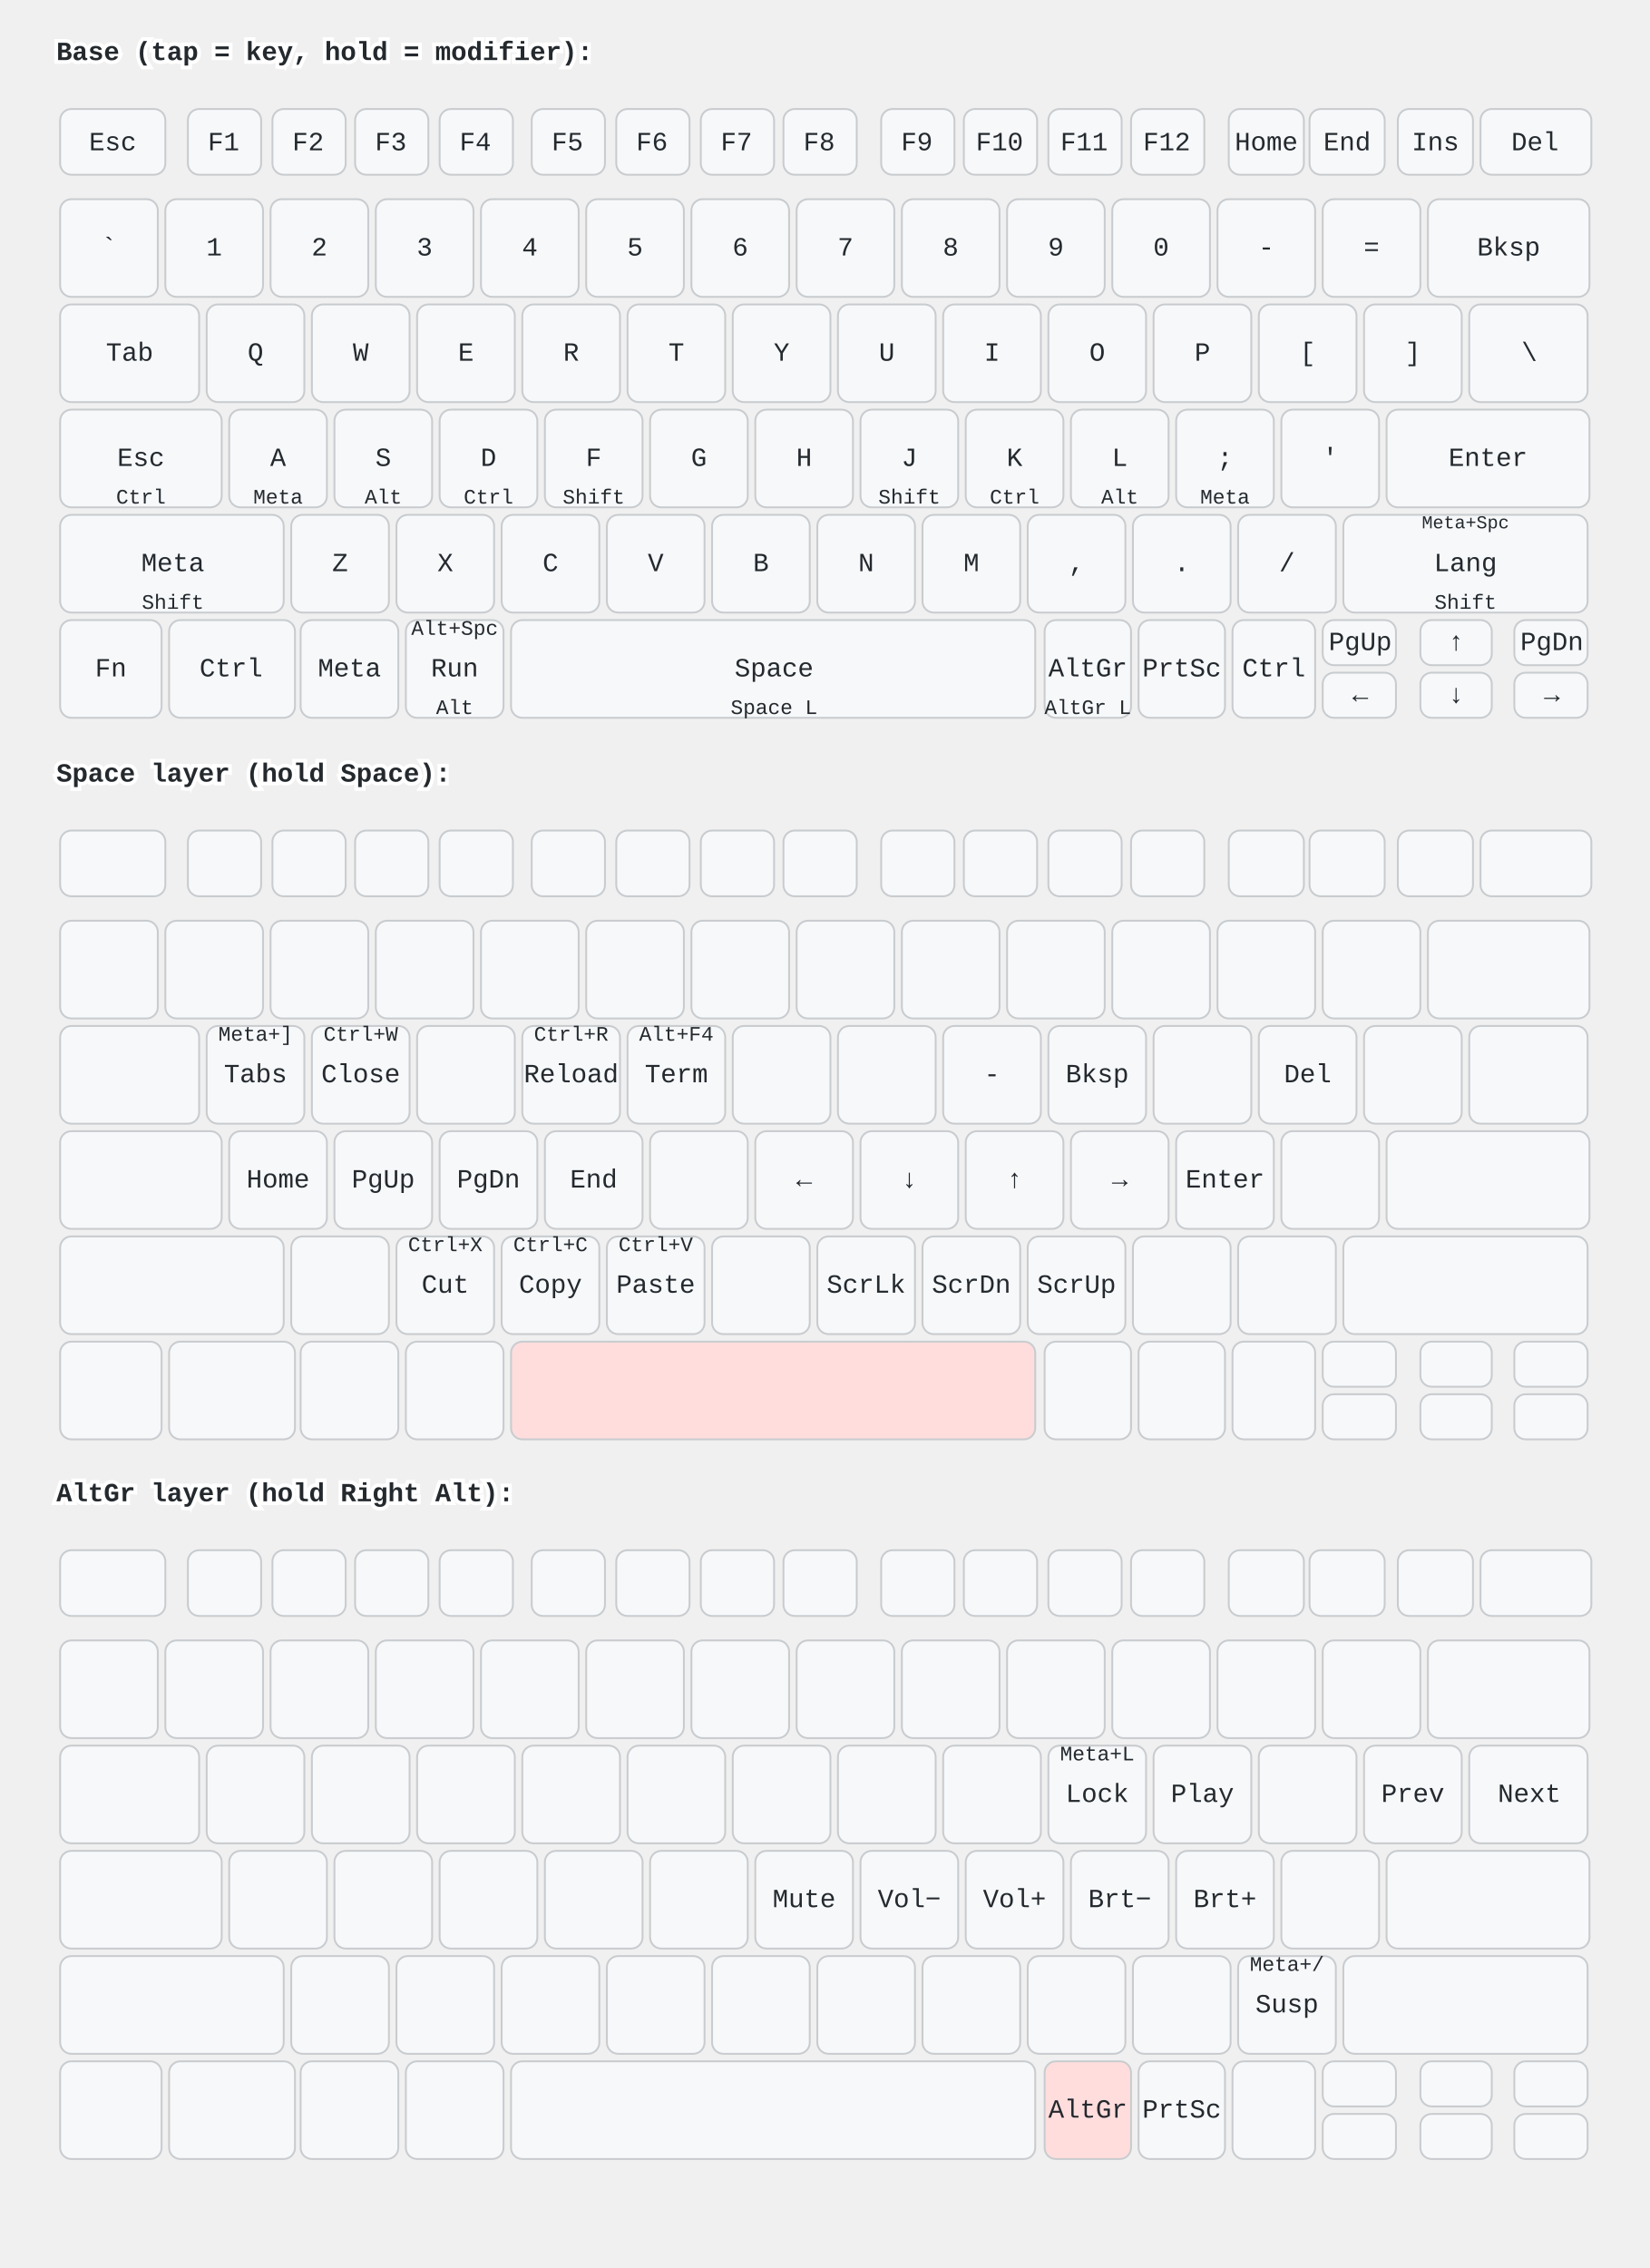
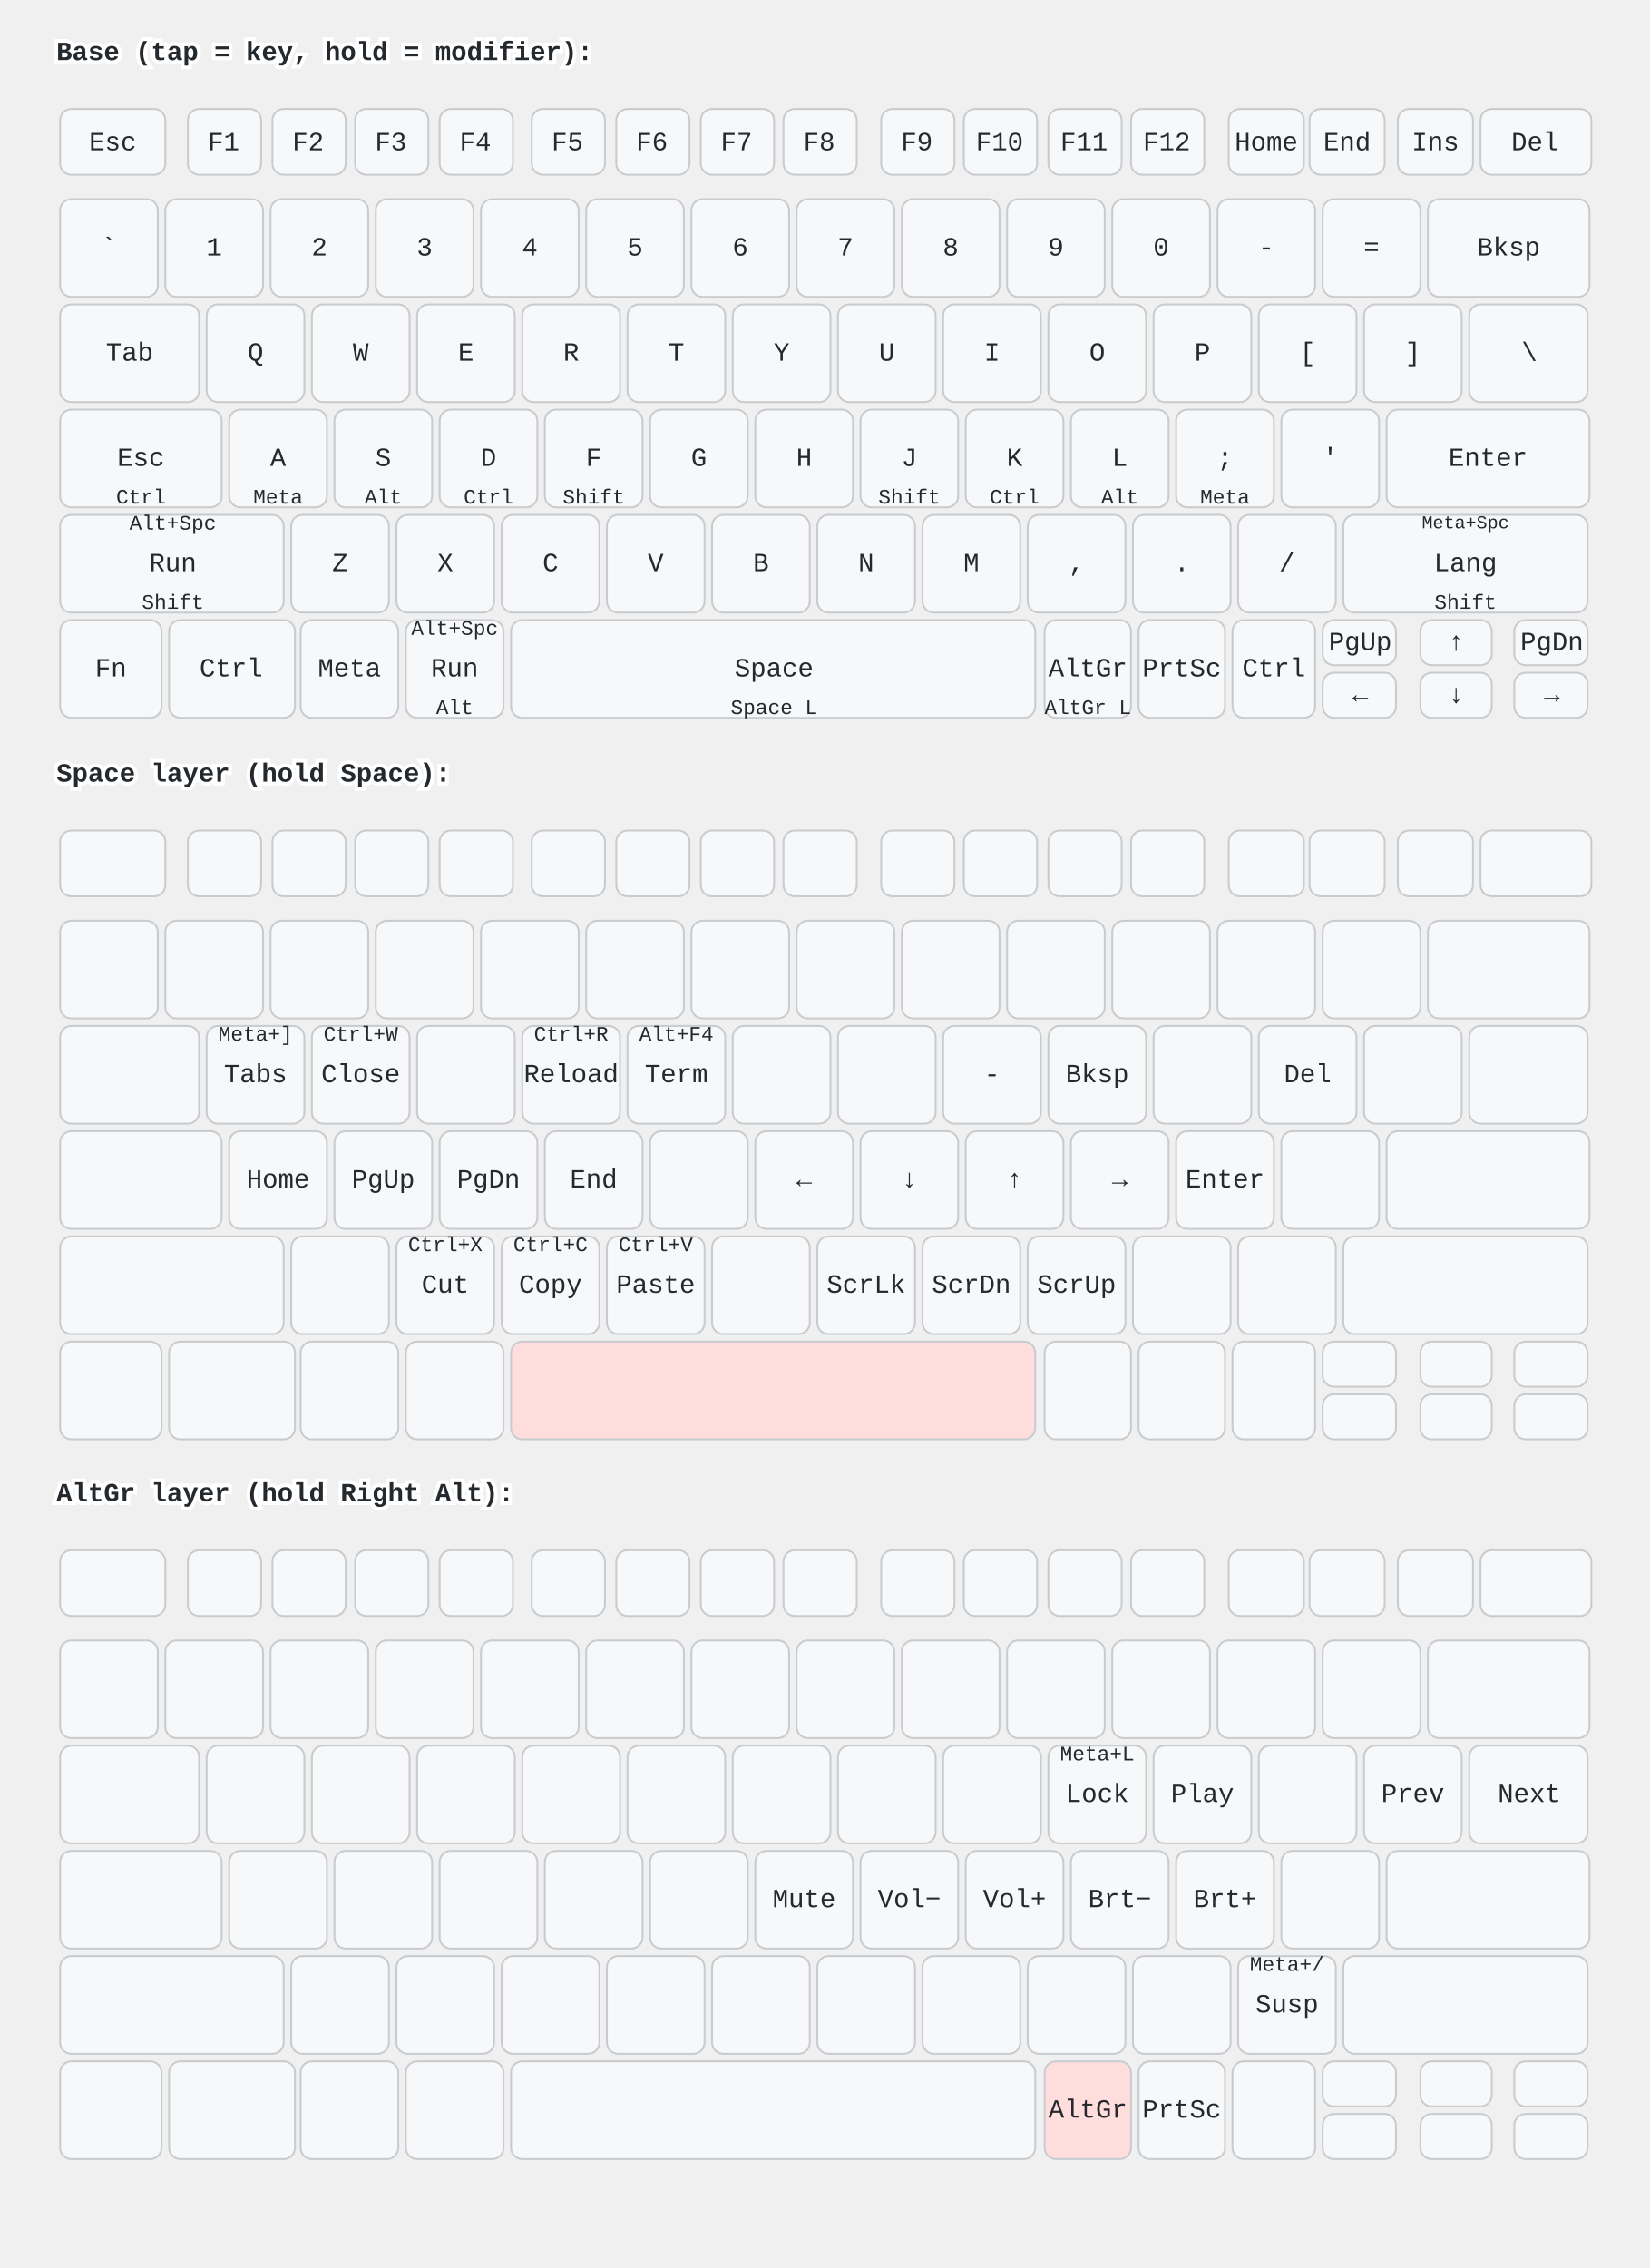
<svg xmlns="http://www.w3.org/2000/svg" width="878" height="1207" viewBox="0 0 878 1207" class="keymap">
  <style>/* inherit to force styles through use tags */
svg path {
    fill: inherit;
}

/* font and background color specifications */
svg.keymap {
    font-family: SFMono-Regular,Consolas,Liberation Mono,Menlo,monospace;
    font-size: 14px;
    font-kerning: normal;
    text-rendering: optimizeLegibility;
    fill: #24292e;
}

/* default key styling */
rect.key {
    fill: #f6f8fa;
}

rect.key, rect.combo {
    stroke: #c9cccf;
    stroke-width: 1;
}

/* default key side styling, only used is draw_key_sides is set */
rect.side {
    filter: brightness(90%);
}

/* color accent for combo boxes */
rect.combo, rect.combo-separate {
    fill: #cdf;
}

/* color accent for held keys */
rect.held, rect.combo.held {
    fill: #fdd;
}

/* color accent for ghost (optional) keys */
rect.ghost, rect.combo.ghost {
    stroke-dasharray: 4, 4;
    stroke-width: 2;
}

text {
    text-anchor: middle;
    dominant-baseline: middle;
}

/* styling for layer labels */
text.label {
    font-weight: bold;
    text-anchor: start;
    stroke: white;
    stroke-width: 4;
    paint-order: stroke;
}

/* styling for optional footer */
text.footer {
    text-anchor: end;
    dominant-baseline: auto;
    stroke: white;
    stroke-width: 4;
    paint-order: stroke;
}

/* styling for combo tap, and key non-tap label text */
text.combo, text.hold, text.shifted, text.left, text.right, text.tl, text.tr, text.bl, text.br {
    font-size: 11px;
}

text.hold, text.bl, text.br {
    text-anchor: middle;
    dominant-baseline: auto;
}

text.shifted, text.tl, text.tr {
    text-anchor: middle;
    dominant-baseline: hanging;
}

text.left, text.tl, text.bl {
    text-anchor: start;
}

text.right, text.tr, text.br {
    text-anchor: end;
}

text.layer-activator {
    text-decoration: underline;
}

/* styling for hold/shifted label text in combo box */
text.combo.hold, text.combo.shifted, text.combo.left, text.combo.right {
    font-size: 8px;
}

/* lighter symbol for transparent keys */
text.trans {
    fill: #7b7e81;
}

/* styling for combo dendrons */
path.combo {
    stroke-width: 1;
    stroke: gray;
    fill: none;
}

/* Start Tabler Icons Cleanup */
/* cannot use height/width with glyphs */
.icon-tabler &gt; path {
    fill: inherit;
    stroke: inherit;
    stroke-width: 2;
}
/* hide tabler's default box */
.icon-tabler &gt; path[stroke="none"][fill="none"] {
    visibility: hidden;
}
/* End Tabler Icons Cleanup */

@media (prefers-color-scheme: dark) {
svg.keymap { fill: #d1d6db; }
rect.key { fill: #3f4750; }
rect.key, rect.combo { stroke: #60666c; }
rect.combo, rect.combo-separate { fill: #1f3d7a; }
rect.held, rect.combo.held { fill: #854747; }
text.label, text.footer { stroke: black; }
text.trans { fill: #7e8184; }
path.combo { stroke: #7f7f7f; }

}</style>
  <g transform="translate(30, 0)" class="layer-Base (tap = key, hold = modifier)">
    <text x="0" y="28" class="label" id="Base-tap--key-hold--modifier">Base (tap = key, hold = modifier):</text>
    <g transform="translate(0, 56)">
      <g transform="translate(30, 20)" class="key keypos-0">
        <rect rx="6" ry="6" x="-28" y="-18" width="56" height="35" class="key" />
        <text x="0" y="0" class="key tap">Esc</text>
      </g>
      <g transform="translate(89, 20)" class="key keypos-1">
        <rect rx="6" ry="6" x="-19" y="-18" width="39" height="35" class="key" />
        <text x="0" y="0" class="key tap">F1</text>
      </g>
      <g transform="translate(134, 20)" class="key keypos-2">
        <rect rx="6" ry="6" x="-19" y="-18" width="39" height="35" class="key" />
        <text x="0" y="0" class="key tap">F2</text>
      </g>
      <g transform="translate(178, 20)" class="key keypos-3">
        <rect rx="6" ry="6" x="-19" y="-18" width="39" height="35" class="key" />
        <text x="0" y="0" class="key tap">F3</text>
      </g>
      <g transform="translate(223, 20)" class="key keypos-4">
        <rect rx="6" ry="6" x="-19" y="-18" width="39" height="35" class="key" />
        <text x="0" y="0" class="key tap">F4</text>
      </g>
      <g transform="translate(272, 20)" class="key keypos-5">
        <rect rx="6" ry="6" x="-19" y="-18" width="39" height="35" class="key" />
        <text x="0" y="0" class="key tap">F5</text>
      </g>
      <g transform="translate(317, 20)" class="key keypos-6">
        <rect rx="6" ry="6" x="-19" y="-18" width="39" height="35" class="key" />
        <text x="0" y="0" class="key tap">F6</text>
      </g>
      <g transform="translate(362, 20)" class="key keypos-7">
        <rect rx="6" ry="6" x="-19" y="-18" width="39" height="35" class="key" />
        <text x="0" y="0" class="key tap">F7</text>
      </g>
      <g transform="translate(406, 20)" class="key keypos-8">
        <rect rx="6" ry="6" x="-19" y="-18" width="39" height="35" class="key" />
        <text x="0" y="0" class="key tap">F8</text>
      </g>
      <g transform="translate(458, 20)" class="key keypos-9">
        <rect rx="6" ry="6" x="-19" y="-18" width="39" height="35" class="key" />
        <text x="0" y="0" class="key tap">F9</text>
      </g>
      <g transform="translate(502, 20)" class="key keypos-10">
        <rect rx="6" ry="6" x="-19" y="-18" width="39" height="35" class="key" />
        <text x="0" y="0" class="key tap">F10</text>
      </g>
      <g transform="translate(547, 20)" class="key keypos-11">
        <rect rx="6" ry="6" x="-19" y="-18" width="39" height="35" class="key" />
        <text x="0" y="0" class="key tap">F11</text>
      </g>
      <g transform="translate(591, 20)" class="key keypos-12">
        <rect rx="6" ry="6" x="-19" y="-18" width="39" height="35" class="key" />
        <text x="0" y="0" class="key tap">F12</text>
      </g>
      <g transform="translate(644, 20)" class="key keypos-13">
        <rect rx="6" ry="6" x="-20" y="-18" width="40" height="35" class="key" />
        <text x="0" y="0" class="key tap">Home</text>
      </g>
      <g transform="translate(687, 20)" class="key keypos-14">
        <rect rx="6" ry="6" x="-20" y="-18" width="40" height="35" class="key" />
        <text x="0" y="0" class="key tap">End</text>
      </g>
      <g transform="translate(734, 20)" class="key keypos-15">
        <rect rx="6" ry="6" x="-20" y="-18" width="40" height="35" class="key" />
        <text x="0" y="0" class="key tap">Ins</text>
      </g>
      <g transform="translate(787, 20)" class="key keypos-16">
        <rect rx="6" ry="6" x="-29" y="-18" width="59" height="35" class="key" />
        <text x="0" y="0" class="key tap">Del</text>
      </g>
      <g transform="translate(28, 76)" class="key keypos-17">
        <rect rx="6" ry="6" x="-26" y="-26" width="52" height="52" class="key" />
        <text x="0" y="0" class="key tap">`</text>
      </g>
      <g transform="translate(84, 76)" class="key keypos-18">
        <rect rx="6" ry="6" x="-26" y="-26" width="52" height="52" class="key" />
        <text x="0" y="0" class="key tap">1</text>
      </g>
      <g transform="translate(140, 76)" class="key keypos-19">
        <rect rx="6" ry="6" x="-26" y="-26" width="52" height="52" class="key" />
        <text x="0" y="0" class="key tap">2</text>
      </g>
      <g transform="translate(196, 76)" class="key keypos-20">
        <rect rx="6" ry="6" x="-26" y="-26" width="52" height="52" class="key" />
        <text x="0" y="0" class="key tap">3</text>
      </g>
      <g transform="translate(252, 76)" class="key keypos-21">
        <rect rx="6" ry="6" x="-26" y="-26" width="52" height="52" class="key" />
        <text x="0" y="0" class="key tap">4</text>
      </g>
      <g transform="translate(308, 76)" class="key keypos-22">
        <rect rx="6" ry="6" x="-26" y="-26" width="52" height="52" class="key" />
        <text x="0" y="0" class="key tap">5</text>
      </g>
      <g transform="translate(364, 76)" class="key keypos-23">
        <rect rx="6" ry="6" x="-26" y="-26" width="52" height="52" class="key" />
        <text x="0" y="0" class="key tap">6</text>
      </g>
      <g transform="translate(420, 76)" class="key keypos-24">
        <rect rx="6" ry="6" x="-26" y="-26" width="52" height="52" class="key" />
        <text x="0" y="0" class="key tap">7</text>
      </g>
      <g transform="translate(476, 76)" class="key keypos-25">
        <rect rx="6" ry="6" x="-26" y="-26" width="52" height="52" class="key" />
        <text x="0" y="0" class="key tap">8</text>
      </g>
      <g transform="translate(532, 76)" class="key keypos-26">
        <rect rx="6" ry="6" x="-26" y="-26" width="52" height="52" class="key" />
        <text x="0" y="0" class="key tap">9</text>
      </g>
      <g transform="translate(588, 76)" class="key keypos-27">
        <rect rx="6" ry="6" x="-26" y="-26" width="52" height="52" class="key" />
        <text x="0" y="0" class="key tap">0</text>
      </g>
      <g transform="translate(644, 76)" class="key keypos-28">
        <rect rx="6" ry="6" x="-26" y="-26" width="52" height="52" class="key" />
        <text x="0" y="0" class="key tap">-</text>
      </g>
      <g transform="translate(700, 76)" class="key keypos-29">
        <rect rx="6" ry="6" x="-26" y="-26" width="52" height="52" class="key" />
        <text x="0" y="0" class="key tap">=</text>
      </g>
      <g transform="translate(773, 76)" class="key keypos-30">
        <rect rx="6" ry="6" x="-43" y="-26" width="86" height="52" class="key" />
        <text x="0" y="0" class="key tap">Bksp</text>
      </g>
      <g transform="translate(39, 132)" class="key keypos-31">
        <rect rx="6" ry="6" x="-37" y="-26" width="74" height="52" class="key" />
        <text x="0" y="0" class="key tap">Tab</text>
      </g>
      <g transform="translate(106, 132)" class="key keypos-32">
        <rect rx="6" ry="6" x="-26" y="-26" width="52" height="52" class="key" />
        <text x="0" y="0" class="key tap">Q</text>
      </g>
      <g transform="translate(162, 132)" class="key keypos-33">
        <rect rx="6" ry="6" x="-26" y="-26" width="52" height="52" class="key" />
        <text x="0" y="0" class="key tap">W</text>
      </g>
      <g transform="translate(218, 132)" class="key keypos-34">
        <rect rx="6" ry="6" x="-26" y="-26" width="52" height="52" class="key" />
        <text x="0" y="0" class="key tap">E</text>
      </g>
      <g transform="translate(274, 132)" class="key keypos-35">
        <rect rx="6" ry="6" x="-26" y="-26" width="52" height="52" class="key" />
        <text x="0" y="0" class="key tap">R</text>
      </g>
      <g transform="translate(330, 132)" class="key keypos-36">
        <rect rx="6" ry="6" x="-26" y="-26" width="52" height="52" class="key" />
        <text x="0" y="0" class="key tap">T</text>
      </g>
      <g transform="translate(386, 132)" class="key keypos-37">
        <rect rx="6" ry="6" x="-26" y="-26" width="52" height="52" class="key" />
        <text x="0" y="0" class="key tap">Y</text>
      </g>
      <g transform="translate(442, 132)" class="key keypos-38">
        <rect rx="6" ry="6" x="-26" y="-26" width="52" height="52" class="key" />
        <text x="0" y="0" class="key tap">U</text>
      </g>
      <g transform="translate(498, 132)" class="key keypos-39">
        <rect rx="6" ry="6" x="-26" y="-26" width="52" height="52" class="key" />
        <text x="0" y="0" class="key tap">I</text>
      </g>
      <g transform="translate(554, 132)" class="key keypos-40">
        <rect rx="6" ry="6" x="-26" y="-26" width="52" height="52" class="key" />
        <text x="0" y="0" class="key tap">O</text>
      </g>
      <g transform="translate(610, 132)" class="key keypos-41">
        <rect rx="6" ry="6" x="-26" y="-26" width="52" height="52" class="key" />
        <text x="0" y="0" class="key tap">P</text>
      </g>
      <g transform="translate(666, 132)" class="key keypos-42">
        <rect rx="6" ry="6" x="-26" y="-26" width="52" height="52" class="key" />
        <text x="0" y="0" class="key tap">[</text>
      </g>
      <g transform="translate(722, 132)" class="key keypos-43">
        <rect rx="6" ry="6" x="-26" y="-26" width="52" height="52" class="key" />
        <text x="0" y="0" class="key tap">]</text>
      </g>
      <g transform="translate(784, 132)" class="key keypos-44">
        <rect rx="6" ry="6" x="-32" y="-26" width="63" height="52" class="key" />
        <text x="0" y="0" class="key tap">\</text>
      </g>
      <g transform="translate(45, 188)" class="key keypos-45">
        <rect rx="6" ry="6" x="-43" y="-26" width="86" height="52" class="key" />
        <text x="0" y="0" class="key tap">Esc</text>
        <text x="0" y="24" class="key hold">Ctrl</text>
      </g>
      <g transform="translate(118, 188)" class="key keypos-46">
        <rect rx="6" ry="6" x="-26" y="-26" width="52" height="52" class="key" />
        <text x="0" y="0" class="key tap">A</text>
        <text x="0" y="24" class="key hold">Meta</text>
      </g>
      <g transform="translate(174, 188)" class="key keypos-47">
        <rect rx="6" ry="6" x="-26" y="-26" width="52" height="52" class="key" />
        <text x="0" y="0" class="key tap">S</text>
        <text x="0" y="24" class="key hold">Alt</text>
      </g>
      <g transform="translate(230, 188)" class="key keypos-48">
        <rect rx="6" ry="6" x="-26" y="-26" width="52" height="52" class="key" />
        <text x="0" y="0" class="key tap">D</text>
        <text x="0" y="24" class="key hold">Ctrl</text>
      </g>
      <g transform="translate(286, 188)" class="key keypos-49">
        <rect rx="6" ry="6" x="-26" y="-26" width="52" height="52" class="key" />
        <text x="0" y="0" class="key tap">F</text>
        <text x="0" y="24" class="key hold">Shift</text>
      </g>
      <g transform="translate(342, 188)" class="key keypos-50">
        <rect rx="6" ry="6" x="-26" y="-26" width="52" height="52" class="key" />
        <text x="0" y="0" class="key tap">G</text>
      </g>
      <g transform="translate(398, 188)" class="key keypos-51">
        <rect rx="6" ry="6" x="-26" y="-26" width="52" height="52" class="key" />
        <text x="0" y="0" class="key tap">H</text>
      </g>
      <g transform="translate(454, 188)" class="key keypos-52">
        <rect rx="6" ry="6" x="-26" y="-26" width="52" height="52" class="key" />
        <text x="0" y="0" class="key tap">J</text>
        <text x="0" y="24" class="key hold">Shift</text>
      </g>
      <g transform="translate(510, 188)" class="key keypos-53">
        <rect rx="6" ry="6" x="-26" y="-26" width="52" height="52" class="key" />
        <text x="0" y="0" class="key tap">K</text>
        <text x="0" y="24" class="key hold">Ctrl</text>
      </g>
      <g transform="translate(566, 188)" class="key keypos-54">
        <rect rx="6" ry="6" x="-26" y="-26" width="52" height="52" class="key" />
        <text x="0" y="0" class="key tap">L</text>
        <text x="0" y="24" class="key hold">Alt</text>
      </g>
      <g transform="translate(622, 188)" class="key keypos-55">
        <rect rx="6" ry="6" x="-26" y="-26" width="52" height="52" class="key" />
        <text x="0" y="0" class="key tap">;</text>
        <text x="0" y="24" class="key hold">Meta</text>
      </g>
      <g transform="translate(678, 188)" class="key keypos-56">
        <rect rx="6" ry="6" x="-26" y="-26" width="52" height="52" class="key" />
        <text x="0" y="0" class="key tap">'</text>
      </g>
      <g transform="translate(762, 188)" class="key keypos-57">
        <rect rx="6" ry="6" x="-54" y="-26" width="108" height="52" class="key" />
        <text x="0" y="0" class="key tap">Enter</text>
      </g>
      <g transform="translate(62, 244)" class="key keypos-58">
        <rect rx="6" ry="6" x="-60" y="-26" width="119" height="52" class="key" />
-         <text x="0" y="0" class="key tap">Meta</text>
+         <text x="0" y="0" class="key tap">Run</text>
        <text x="0" y="24" class="key hold">Shift</text>
+         <text x="0" y="-24" class="key shifted">Alt+Spc</text>
      </g>
      <g transform="translate(151, 244)" class="key keypos-59">
        <rect rx="6" ry="6" x="-26" y="-26" width="52" height="52" class="key" />
        <text x="0" y="0" class="key tap">Z</text>
      </g>
      <g transform="translate(207, 244)" class="key keypos-60">
        <rect rx="6" ry="6" x="-26" y="-26" width="52" height="52" class="key" />
        <text x="0" y="0" class="key tap">X</text>
      </g>
      <g transform="translate(263, 244)" class="key keypos-61">
        <rect rx="6" ry="6" x="-26" y="-26" width="52" height="52" class="key" />
        <text x="0" y="0" class="key tap">C</text>
      </g>
      <g transform="translate(319, 244)" class="key keypos-62">
        <rect rx="6" ry="6" x="-26" y="-26" width="52" height="52" class="key" />
        <text x="0" y="0" class="key tap">V</text>
      </g>
      <g transform="translate(375, 244)" class="key keypos-63">
        <rect rx="6" ry="6" x="-26" y="-26" width="52" height="52" class="key" />
        <text x="0" y="0" class="key tap">B</text>
      </g>
      <g transform="translate(431, 244)" class="key keypos-64">
        <rect rx="6" ry="6" x="-26" y="-26" width="52" height="52" class="key" />
        <text x="0" y="0" class="key tap">N</text>
      </g>
      <g transform="translate(487, 244)" class="key keypos-65">
        <rect rx="6" ry="6" x="-26" y="-26" width="52" height="52" class="key" />
        <text x="0" y="0" class="key tap">M</text>
      </g>
      <g transform="translate(543, 244)" class="key keypos-66">
        <rect rx="6" ry="6" x="-26" y="-26" width="52" height="52" class="key" />
        <text x="0" y="0" class="key tap">,</text>
      </g>
      <g transform="translate(599, 244)" class="key keypos-67">
        <rect rx="6" ry="6" x="-26" y="-26" width="52" height="52" class="key" />
        <text x="0" y="0" class="key tap">.</text>
      </g>
      <g transform="translate(655, 244)" class="key keypos-68">
        <rect rx="6" ry="6" x="-26" y="-26" width="52" height="52" class="key" />
        <text x="0" y="0" class="key tap">/</text>
      </g>
      <g transform="translate(750, 244)" class="key keypos-69">
        <rect rx="6" ry="6" x="-65" y="-26" width="130" height="52" class="key" />
        <text x="0" y="0" class="key tap">Lang</text>
        <text x="0" y="24" class="key hold">Shift</text>
        <text x="0" y="-24" class="key shifted">
          <tspan style="font-size: 88%">Meta+Spc</tspan>
        </text>
      </g>
      <g transform="translate(29, 300)" class="key keypos-70">
        <rect rx="6" ry="6" x="-27" y="-26" width="54" height="52" class="key" />
        <text x="0" y="0" class="key tap">Fn</text>
      </g>
      <g transform="translate(93, 300)" class="key keypos-71">
        <rect rx="6" ry="6" x="-33" y="-26" width="67" height="52" class="key" />
        <text x="0" y="0" class="key tap">Ctrl</text>
      </g>
      <g transform="translate(156, 300)" class="key keypos-72">
        <rect rx="6" ry="6" x="-26" y="-26" width="52" height="52" class="key" />
        <text x="0" y="0" class="key tap">Meta</text>
      </g>
      <g transform="translate(212, 300)" class="key keypos-73">
        <rect rx="6" ry="6" x="-26" y="-26" width="52" height="52" class="key" />
        <text x="0" y="0" class="key tap">Run</text>
        <text x="0" y="24" class="key hold">Alt</text>
        <text x="0" y="-24" class="key shifted">Alt+Spc</text>
      </g>
      <g transform="translate(382, 300)" class="key keypos-74">
        <rect rx="6" ry="6" x="-140" y="-26" width="279" height="52" class="key" />
        <text x="0" y="0" class="key tap">Space</text>
        <text x="0" y="24" class="key hold">Space L</text>
      </g>
      <g transform="translate(549, 300)" class="key keypos-75">
        <rect rx="6" ry="6" x="-23" y="-26" width="46" height="52" class="key" />
        <text x="0" y="0" class="key tap">AltGr</text>
        <text x="0" y="24" class="key hold">AltGr L</text>
      </g>
      <g transform="translate(599, 300)" class="key keypos-76">
        <rect rx="6" ry="6" x="-23" y="-26" width="46" height="52" class="key" />
        <text x="0" y="0" class="key tap">PrtSc</text>
      </g>
      <g transform="translate(648, 300)" class="key keypos-77">
        <rect rx="6" ry="6" x="-22" y="-26" width="44" height="52" class="key" />
        <text x="0" y="0" class="key tap">Ctrl</text>
      </g>
      <g transform="translate(694, 286)" class="key keypos-78">
        <rect rx="6" ry="6" x="-20" y="-12" width="39" height="24" class="key" />
        <text x="0" y="0" class="key tap">PgUp</text>
      </g>
      <g transform="translate(745, 286)" class="key keypos-79">
        <rect rx="6" ry="6" x="-19" y="-12" width="38" height="24" class="key" />
        <text x="0" y="0" class="key tap">↑</text>
      </g>
      <g transform="translate(796, 286)" class="key keypos-80">
        <rect rx="6" ry="6" x="-20" y="-12" width="39" height="24" class="key" />
        <text x="0" y="0" class="key tap">PgDn</text>
      </g>
      <g transform="translate(694, 314)" class="key keypos-81">
        <rect rx="6" ry="6" x="-20" y="-12" width="39" height="24" class="key" />
        <text x="0" y="0" class="key tap">←</text>
      </g>
      <g transform="translate(745, 314)" class="key keypos-82">
        <rect rx="6" ry="6" x="-19" y="-12" width="38" height="24" class="key" />
        <text x="0" y="0" class="key tap">↓</text>
      </g>
      <g transform="translate(796, 314)" class="key keypos-83">
        <rect rx="6" ry="6" x="-20" y="-12" width="39" height="24" class="key" />
        <text x="0" y="0" class="key tap">→</text>
      </g>
    </g>
  </g>
  <g transform="translate(30, 384)" class="layer-Space layer (hold Space)">
    <text x="0" y="28" class="label" id="Space-layer-hold-Space">Space layer (hold Space):</text>
    <g transform="translate(0, 56)">
      <g transform="translate(30, 20)" class="key keypos-0">
        <rect rx="6" ry="6" x="-28" y="-18" width="56" height="35" class="key" />
      </g>
      <g transform="translate(89, 20)" class="key keypos-1">
        <rect rx="6" ry="6" x="-19" y="-18" width="39" height="35" class="key" />
      </g>
      <g transform="translate(134, 20)" class="key keypos-2">
        <rect rx="6" ry="6" x="-19" y="-18" width="39" height="35" class="key" />
      </g>
      <g transform="translate(178, 20)" class="key keypos-3">
        <rect rx="6" ry="6" x="-19" y="-18" width="39" height="35" class="key" />
      </g>
      <g transform="translate(223, 20)" class="key keypos-4">
        <rect rx="6" ry="6" x="-19" y="-18" width="39" height="35" class="key" />
      </g>
      <g transform="translate(272, 20)" class="key keypos-5">
        <rect rx="6" ry="6" x="-19" y="-18" width="39" height="35" class="key" />
      </g>
      <g transform="translate(317, 20)" class="key keypos-6">
        <rect rx="6" ry="6" x="-19" y="-18" width="39" height="35" class="key" />
      </g>
      <g transform="translate(362, 20)" class="key keypos-7">
        <rect rx="6" ry="6" x="-19" y="-18" width="39" height="35" class="key" />
      </g>
      <g transform="translate(406, 20)" class="key keypos-8">
        <rect rx="6" ry="6" x="-19" y="-18" width="39" height="35" class="key" />
      </g>
      <g transform="translate(458, 20)" class="key keypos-9">
        <rect rx="6" ry="6" x="-19" y="-18" width="39" height="35" class="key" />
      </g>
      <g transform="translate(502, 20)" class="key keypos-10">
        <rect rx="6" ry="6" x="-19" y="-18" width="39" height="35" class="key" />
      </g>
      <g transform="translate(547, 20)" class="key keypos-11">
        <rect rx="6" ry="6" x="-19" y="-18" width="39" height="35" class="key" />
      </g>
      <g transform="translate(591, 20)" class="key keypos-12">
        <rect rx="6" ry="6" x="-19" y="-18" width="39" height="35" class="key" />
      </g>
      <g transform="translate(644, 20)" class="key keypos-13">
        <rect rx="6" ry="6" x="-20" y="-18" width="40" height="35" class="key" />
      </g>
      <g transform="translate(687, 20)" class="key keypos-14">
        <rect rx="6" ry="6" x="-20" y="-18" width="40" height="35" class="key" />
      </g>
      <g transform="translate(734, 20)" class="key keypos-15">
        <rect rx="6" ry="6" x="-20" y="-18" width="40" height="35" class="key" />
      </g>
      <g transform="translate(787, 20)" class="key keypos-16">
        <rect rx="6" ry="6" x="-29" y="-18" width="59" height="35" class="key" />
      </g>
      <g transform="translate(28, 76)" class="key keypos-17">
        <rect rx="6" ry="6" x="-26" y="-26" width="52" height="52" class="key" />
      </g>
      <g transform="translate(84, 76)" class="key keypos-18">
        <rect rx="6" ry="6" x="-26" y="-26" width="52" height="52" class="key" />
      </g>
      <g transform="translate(140, 76)" class="key keypos-19">
        <rect rx="6" ry="6" x="-26" y="-26" width="52" height="52" class="key" />
      </g>
      <g transform="translate(196, 76)" class="key keypos-20">
        <rect rx="6" ry="6" x="-26" y="-26" width="52" height="52" class="key" />
      </g>
      <g transform="translate(252, 76)" class="key keypos-21">
        <rect rx="6" ry="6" x="-26" y="-26" width="52" height="52" class="key" />
      </g>
      <g transform="translate(308, 76)" class="key keypos-22">
        <rect rx="6" ry="6" x="-26" y="-26" width="52" height="52" class="key" />
      </g>
      <g transform="translate(364, 76)" class="key keypos-23">
        <rect rx="6" ry="6" x="-26" y="-26" width="52" height="52" class="key" />
      </g>
      <g transform="translate(420, 76)" class="key keypos-24">
        <rect rx="6" ry="6" x="-26" y="-26" width="52" height="52" class="key" />
      </g>
      <g transform="translate(476, 76)" class="key keypos-25">
        <rect rx="6" ry="6" x="-26" y="-26" width="52" height="52" class="key" />
      </g>
      <g transform="translate(532, 76)" class="key keypos-26">
        <rect rx="6" ry="6" x="-26" y="-26" width="52" height="52" class="key" />
      </g>
      <g transform="translate(588, 76)" class="key keypos-27">
        <rect rx="6" ry="6" x="-26" y="-26" width="52" height="52" class="key" />
      </g>
      <g transform="translate(644, 76)" class="key keypos-28">
        <rect rx="6" ry="6" x="-26" y="-26" width="52" height="52" class="key" />
      </g>
      <g transform="translate(700, 76)" class="key keypos-29">
        <rect rx="6" ry="6" x="-26" y="-26" width="52" height="52" class="key" />
      </g>
      <g transform="translate(773, 76)" class="key keypos-30">
        <rect rx="6" ry="6" x="-43" y="-26" width="86" height="52" class="key" />
      </g>
      <g transform="translate(39, 132)" class="key keypos-31">
        <rect rx="6" ry="6" x="-37" y="-26" width="74" height="52" class="key" />
      </g>
      <g transform="translate(106, 132)" class="key keypos-32">
        <rect rx="6" ry="6" x="-26" y="-26" width="52" height="52" class="key" />
        <text x="0" y="0" class="key tap">Tabs</text>
        <text x="0" y="-24" class="key shifted">Meta+]</text>
      </g>
      <g transform="translate(162, 132)" class="key keypos-33">
        <rect rx="6" ry="6" x="-26" y="-26" width="52" height="52" class="key" />
        <text x="0" y="0" class="key tap">Close</text>
        <text x="0" y="-24" class="key shifted">Ctrl+W</text>
      </g>
      <g transform="translate(218, 132)" class="key keypos-34">
        <rect rx="6" ry="6" x="-26" y="-26" width="52" height="52" class="key" />
      </g>
      <g transform="translate(274, 132)" class="key keypos-35">
        <rect rx="6" ry="6" x="-26" y="-26" width="52" height="52" class="key" />
        <text x="0" y="0" class="key tap">Reload</text>
        <text x="0" y="-24" class="key shifted">Ctrl+R</text>
      </g>
      <g transform="translate(330, 132)" class="key keypos-36">
        <rect rx="6" ry="6" x="-26" y="-26" width="52" height="52" class="key" />
        <text x="0" y="0" class="key tap">Term</text>
        <text x="0" y="-24" class="key shifted">Alt+F4</text>
      </g>
      <g transform="translate(386, 132)" class="key keypos-37">
        <rect rx="6" ry="6" x="-26" y="-26" width="52" height="52" class="key" />
      </g>
      <g transform="translate(442, 132)" class="key keypos-38">
        <rect rx="6" ry="6" x="-26" y="-26" width="52" height="52" class="key" />
      </g>
      <g transform="translate(498, 132)" class="key keypos-39">
        <rect rx="6" ry="6" x="-26" y="-26" width="52" height="52" class="key" />
        <text x="0" y="0" class="key tap">-</text>
      </g>
      <g transform="translate(554, 132)" class="key keypos-40">
        <rect rx="6" ry="6" x="-26" y="-26" width="52" height="52" class="key" />
        <text x="0" y="0" class="key tap">Bksp</text>
      </g>
      <g transform="translate(610, 132)" class="key keypos-41">
        <rect rx="6" ry="6" x="-26" y="-26" width="52" height="52" class="key" />
      </g>
      <g transform="translate(666, 132)" class="key keypos-42">
        <rect rx="6" ry="6" x="-26" y="-26" width="52" height="52" class="key" />
        <text x="0" y="0" class="key tap">Del</text>
      </g>
      <g transform="translate(722, 132)" class="key keypos-43">
        <rect rx="6" ry="6" x="-26" y="-26" width="52" height="52" class="key" />
      </g>
      <g transform="translate(784, 132)" class="key keypos-44">
        <rect rx="6" ry="6" x="-32" y="-26" width="63" height="52" class="key" />
      </g>
      <g transform="translate(45, 188)" class="key keypos-45">
        <rect rx="6" ry="6" x="-43" y="-26" width="86" height="52" class="key" />
      </g>
      <g transform="translate(118, 188)" class="key keypos-46">
        <rect rx="6" ry="6" x="-26" y="-26" width="52" height="52" class="key" />
        <text x="0" y="0" class="key tap">Home</text>
      </g>
      <g transform="translate(174, 188)" class="key keypos-47">
        <rect rx="6" ry="6" x="-26" y="-26" width="52" height="52" class="key" />
        <text x="0" y="0" class="key tap">PgUp</text>
      </g>
      <g transform="translate(230, 188)" class="key keypos-48">
        <rect rx="6" ry="6" x="-26" y="-26" width="52" height="52" class="key" />
        <text x="0" y="0" class="key tap">PgDn</text>
      </g>
      <g transform="translate(286, 188)" class="key keypos-49">
        <rect rx="6" ry="6" x="-26" y="-26" width="52" height="52" class="key" />
        <text x="0" y="0" class="key tap">End</text>
      </g>
      <g transform="translate(342, 188)" class="key keypos-50">
        <rect rx="6" ry="6" x="-26" y="-26" width="52" height="52" class="key" />
      </g>
      <g transform="translate(398, 188)" class="key keypos-51">
        <rect rx="6" ry="6" x="-26" y="-26" width="52" height="52" class="key" />
        <text x="0" y="0" class="key tap">←</text>
      </g>
      <g transform="translate(454, 188)" class="key keypos-52">
        <rect rx="6" ry="6" x="-26" y="-26" width="52" height="52" class="key" />
        <text x="0" y="0" class="key tap">↓</text>
      </g>
      <g transform="translate(510, 188)" class="key keypos-53">
        <rect rx="6" ry="6" x="-26" y="-26" width="52" height="52" class="key" />
        <text x="0" y="0" class="key tap">↑</text>
      </g>
      <g transform="translate(566, 188)" class="key keypos-54">
        <rect rx="6" ry="6" x="-26" y="-26" width="52" height="52" class="key" />
        <text x="0" y="0" class="key tap">→</text>
      </g>
      <g transform="translate(622, 188)" class="key keypos-55">
        <rect rx="6" ry="6" x="-26" y="-26" width="52" height="52" class="key" />
        <text x="0" y="0" class="key tap">Enter</text>
      </g>
      <g transform="translate(678, 188)" class="key keypos-56">
        <rect rx="6" ry="6" x="-26" y="-26" width="52" height="52" class="key" />
      </g>
      <g transform="translate(762, 188)" class="key keypos-57">
        <rect rx="6" ry="6" x="-54" y="-26" width="108" height="52" class="key" />
      </g>
      <g transform="translate(62, 244)" class="key keypos-58">
        <rect rx="6" ry="6" x="-60" y="-26" width="119" height="52" class="key" />
      </g>
      <g transform="translate(151, 244)" class="key keypos-59">
        <rect rx="6" ry="6" x="-26" y="-26" width="52" height="52" class="key" />
      </g>
      <g transform="translate(207, 244)" class="key keypos-60">
        <rect rx="6" ry="6" x="-26" y="-26" width="52" height="52" class="key" />
        <text x="0" y="0" class="key tap">Cut</text>
        <text x="0" y="-24" class="key shifted">Ctrl+X</text>
      </g>
      <g transform="translate(263, 244)" class="key keypos-61">
        <rect rx="6" ry="6" x="-26" y="-26" width="52" height="52" class="key" />
        <text x="0" y="0" class="key tap">Copy</text>
        <text x="0" y="-24" class="key shifted">Ctrl+C</text>
      </g>
      <g transform="translate(319, 244)" class="key keypos-62">
        <rect rx="6" ry="6" x="-26" y="-26" width="52" height="52" class="key" />
        <text x="0" y="0" class="key tap">Paste</text>
        <text x="0" y="-24" class="key shifted">Ctrl+V</text>
      </g>
      <g transform="translate(375, 244)" class="key keypos-63">
        <rect rx="6" ry="6" x="-26" y="-26" width="52" height="52" class="key" />
      </g>
      <g transform="translate(431, 244)" class="key keypos-64">
        <rect rx="6" ry="6" x="-26" y="-26" width="52" height="52" class="key" />
        <text x="0" y="0" class="key tap">ScrLk</text>
      </g>
      <g transform="translate(487, 244)" class="key keypos-65">
        <rect rx="6" ry="6" x="-26" y="-26" width="52" height="52" class="key" />
        <text x="0" y="0" class="key tap">ScrDn</text>
      </g>
      <g transform="translate(543, 244)" class="key keypos-66">
        <rect rx="6" ry="6" x="-26" y="-26" width="52" height="52" class="key" />
        <text x="0" y="0" class="key tap">ScrUp</text>
      </g>
      <g transform="translate(599, 244)" class="key keypos-67">
        <rect rx="6" ry="6" x="-26" y="-26" width="52" height="52" class="key" />
      </g>
      <g transform="translate(655, 244)" class="key keypos-68">
        <rect rx="6" ry="6" x="-26" y="-26" width="52" height="52" class="key" />
      </g>
      <g transform="translate(750, 244)" class="key keypos-69">
        <rect rx="6" ry="6" x="-65" y="-26" width="130" height="52" class="key" />
      </g>
      <g transform="translate(29, 300)" class="key keypos-70">
        <rect rx="6" ry="6" x="-27" y="-26" width="54" height="52" class="key" />
      </g>
      <g transform="translate(93, 300)" class="key keypos-71">
        <rect rx="6" ry="6" x="-33" y="-26" width="67" height="52" class="key" />
      </g>
      <g transform="translate(156, 300)" class="key keypos-72">
        <rect rx="6" ry="6" x="-26" y="-26" width="52" height="52" class="key" />
      </g>
      <g transform="translate(212, 300)" class="key keypos-73">
        <rect rx="6" ry="6" x="-26" y="-26" width="52" height="52" class="key" />
      </g>
      <g transform="translate(382, 300)" class="key held keypos-74">
        <rect rx="6" ry="6" x="-140" y="-26" width="279" height="52" class="key held" />
      </g>
      <g transform="translate(549, 300)" class="key keypos-75">
        <rect rx="6" ry="6" x="-23" y="-26" width="46" height="52" class="key" />
      </g>
      <g transform="translate(599, 300)" class="key keypos-76">
        <rect rx="6" ry="6" x="-23" y="-26" width="46" height="52" class="key" />
      </g>
      <g transform="translate(648, 300)" class="key keypos-77">
        <rect rx="6" ry="6" x="-22" y="-26" width="44" height="52" class="key" />
      </g>
      <g transform="translate(694, 286)" class="key keypos-78">
        <rect rx="6" ry="6" x="-20" y="-12" width="39" height="24" class="key" />
      </g>
      <g transform="translate(745, 286)" class="key keypos-79">
        <rect rx="6" ry="6" x="-19" y="-12" width="38" height="24" class="key" />
      </g>
      <g transform="translate(796, 286)" class="key keypos-80">
        <rect rx="6" ry="6" x="-20" y="-12" width="39" height="24" class="key" />
      </g>
      <g transform="translate(694, 314)" class="key keypos-81">
        <rect rx="6" ry="6" x="-20" y="-12" width="39" height="24" class="key" />
      </g>
      <g transform="translate(745, 314)" class="key keypos-82">
        <rect rx="6" ry="6" x="-19" y="-12" width="38" height="24" class="key" />
      </g>
      <g transform="translate(796, 314)" class="key keypos-83">
        <rect rx="6" ry="6" x="-20" y="-12" width="39" height="24" class="key" />
      </g>
    </g>
  </g>
  <g transform="translate(30, 767)" class="layer-AltGr layer (hold Right Alt)">
    <text x="0" y="28" class="label" id="AltGr-layer-hold-Right-Alt">AltGr layer (hold Right Alt):</text>
    <g transform="translate(0, 56)">
      <g transform="translate(30, 20)" class="key keypos-0">
        <rect rx="6" ry="6" x="-28" y="-18" width="56" height="35" class="key" />
      </g>
      <g transform="translate(89, 20)" class="key keypos-1">
        <rect rx="6" ry="6" x="-19" y="-18" width="39" height="35" class="key" />
      </g>
      <g transform="translate(134, 20)" class="key keypos-2">
        <rect rx="6" ry="6" x="-19" y="-18" width="39" height="35" class="key" />
      </g>
      <g transform="translate(178, 20)" class="key keypos-3">
        <rect rx="6" ry="6" x="-19" y="-18" width="39" height="35" class="key" />
      </g>
      <g transform="translate(223, 20)" class="key keypos-4">
        <rect rx="6" ry="6" x="-19" y="-18" width="39" height="35" class="key" />
      </g>
      <g transform="translate(272, 20)" class="key keypos-5">
        <rect rx="6" ry="6" x="-19" y="-18" width="39" height="35" class="key" />
      </g>
      <g transform="translate(317, 20)" class="key keypos-6">
        <rect rx="6" ry="6" x="-19" y="-18" width="39" height="35" class="key" />
      </g>
      <g transform="translate(362, 20)" class="key keypos-7">
        <rect rx="6" ry="6" x="-19" y="-18" width="39" height="35" class="key" />
      </g>
      <g transform="translate(406, 20)" class="key keypos-8">
        <rect rx="6" ry="6" x="-19" y="-18" width="39" height="35" class="key" />
      </g>
      <g transform="translate(458, 20)" class="key keypos-9">
        <rect rx="6" ry="6" x="-19" y="-18" width="39" height="35" class="key" />
      </g>
      <g transform="translate(502, 20)" class="key keypos-10">
        <rect rx="6" ry="6" x="-19" y="-18" width="39" height="35" class="key" />
      </g>
      <g transform="translate(547, 20)" class="key keypos-11">
        <rect rx="6" ry="6" x="-19" y="-18" width="39" height="35" class="key" />
      </g>
      <g transform="translate(591, 20)" class="key keypos-12">
        <rect rx="6" ry="6" x="-19" y="-18" width="39" height="35" class="key" />
      </g>
      <g transform="translate(644, 20)" class="key keypos-13">
        <rect rx="6" ry="6" x="-20" y="-18" width="40" height="35" class="key" />
      </g>
      <g transform="translate(687, 20)" class="key keypos-14">
        <rect rx="6" ry="6" x="-20" y="-18" width="40" height="35" class="key" />
      </g>
      <g transform="translate(734, 20)" class="key keypos-15">
        <rect rx="6" ry="6" x="-20" y="-18" width="40" height="35" class="key" />
      </g>
      <g transform="translate(787, 20)" class="key keypos-16">
        <rect rx="6" ry="6" x="-29" y="-18" width="59" height="35" class="key" />
      </g>
      <g transform="translate(28, 76)" class="key keypos-17">
        <rect rx="6" ry="6" x="-26" y="-26" width="52" height="52" class="key" />
      </g>
      <g transform="translate(84, 76)" class="key keypos-18">
        <rect rx="6" ry="6" x="-26" y="-26" width="52" height="52" class="key" />
      </g>
      <g transform="translate(140, 76)" class="key keypos-19">
        <rect rx="6" ry="6" x="-26" y="-26" width="52" height="52" class="key" />
      </g>
      <g transform="translate(196, 76)" class="key keypos-20">
        <rect rx="6" ry="6" x="-26" y="-26" width="52" height="52" class="key" />
      </g>
      <g transform="translate(252, 76)" class="key keypos-21">
        <rect rx="6" ry="6" x="-26" y="-26" width="52" height="52" class="key" />
      </g>
      <g transform="translate(308, 76)" class="key keypos-22">
        <rect rx="6" ry="6" x="-26" y="-26" width="52" height="52" class="key" />
      </g>
      <g transform="translate(364, 76)" class="key keypos-23">
        <rect rx="6" ry="6" x="-26" y="-26" width="52" height="52" class="key" />
      </g>
      <g transform="translate(420, 76)" class="key keypos-24">
        <rect rx="6" ry="6" x="-26" y="-26" width="52" height="52" class="key" />
      </g>
      <g transform="translate(476, 76)" class="key keypos-25">
        <rect rx="6" ry="6" x="-26" y="-26" width="52" height="52" class="key" />
      </g>
      <g transform="translate(532, 76)" class="key keypos-26">
        <rect rx="6" ry="6" x="-26" y="-26" width="52" height="52" class="key" />
      </g>
      <g transform="translate(588, 76)" class="key keypos-27">
        <rect rx="6" ry="6" x="-26" y="-26" width="52" height="52" class="key" />
      </g>
      <g transform="translate(644, 76)" class="key keypos-28">
        <rect rx="6" ry="6" x="-26" y="-26" width="52" height="52" class="key" />
      </g>
      <g transform="translate(700, 76)" class="key keypos-29">
        <rect rx="6" ry="6" x="-26" y="-26" width="52" height="52" class="key" />
      </g>
      <g transform="translate(773, 76)" class="key keypos-30">
        <rect rx="6" ry="6" x="-43" y="-26" width="86" height="52" class="key" />
      </g>
      <g transform="translate(39, 132)" class="key keypos-31">
        <rect rx="6" ry="6" x="-37" y="-26" width="74" height="52" class="key" />
      </g>
      <g transform="translate(106, 132)" class="key keypos-32">
        <rect rx="6" ry="6" x="-26" y="-26" width="52" height="52" class="key" />
      </g>
      <g transform="translate(162, 132)" class="key keypos-33">
        <rect rx="6" ry="6" x="-26" y="-26" width="52" height="52" class="key" />
      </g>
      <g transform="translate(218, 132)" class="key keypos-34">
        <rect rx="6" ry="6" x="-26" y="-26" width="52" height="52" class="key" />
      </g>
      <g transform="translate(274, 132)" class="key keypos-35">
        <rect rx="6" ry="6" x="-26" y="-26" width="52" height="52" class="key" />
      </g>
      <g transform="translate(330, 132)" class="key keypos-36">
        <rect rx="6" ry="6" x="-26" y="-26" width="52" height="52" class="key" />
      </g>
      <g transform="translate(386, 132)" class="key keypos-37">
        <rect rx="6" ry="6" x="-26" y="-26" width="52" height="52" class="key" />
      </g>
      <g transform="translate(442, 132)" class="key keypos-38">
        <rect rx="6" ry="6" x="-26" y="-26" width="52" height="52" class="key" />
      </g>
      <g transform="translate(498, 132)" class="key keypos-39">
        <rect rx="6" ry="6" x="-26" y="-26" width="52" height="52" class="key" />
      </g>
      <g transform="translate(554, 132)" class="key keypos-40">
        <rect rx="6" ry="6" x="-26" y="-26" width="52" height="52" class="key" />
        <text x="0" y="0" class="key tap">Lock</text>
        <text x="0" y="-24" class="key shifted">Meta+L</text>
      </g>
      <g transform="translate(610, 132)" class="key keypos-41">
        <rect rx="6" ry="6" x="-26" y="-26" width="52" height="52" class="key" />
        <text x="0" y="0" class="key tap">Play</text>
      </g>
      <g transform="translate(666, 132)" class="key keypos-42">
        <rect rx="6" ry="6" x="-26" y="-26" width="52" height="52" class="key" />
      </g>
      <g transform="translate(722, 132)" class="key keypos-43">
        <rect rx="6" ry="6" x="-26" y="-26" width="52" height="52" class="key" />
        <text x="0" y="0" class="key tap">Prev</text>
      </g>
      <g transform="translate(784, 132)" class="key keypos-44">
        <rect rx="6" ry="6" x="-32" y="-26" width="63" height="52" class="key" />
        <text x="0" y="0" class="key tap">Next</text>
      </g>
      <g transform="translate(45, 188)" class="key keypos-45">
        <rect rx="6" ry="6" x="-43" y="-26" width="86" height="52" class="key" />
      </g>
      <g transform="translate(118, 188)" class="key keypos-46">
        <rect rx="6" ry="6" x="-26" y="-26" width="52" height="52" class="key" />
      </g>
      <g transform="translate(174, 188)" class="key keypos-47">
        <rect rx="6" ry="6" x="-26" y="-26" width="52" height="52" class="key" />
      </g>
      <g transform="translate(230, 188)" class="key keypos-48">
        <rect rx="6" ry="6" x="-26" y="-26" width="52" height="52" class="key" />
      </g>
      <g transform="translate(286, 188)" class="key keypos-49">
        <rect rx="6" ry="6" x="-26" y="-26" width="52" height="52" class="key" />
      </g>
      <g transform="translate(342, 188)" class="key keypos-50">
        <rect rx="6" ry="6" x="-26" y="-26" width="52" height="52" class="key" />
      </g>
      <g transform="translate(398, 188)" class="key keypos-51">
        <rect rx="6" ry="6" x="-26" y="-26" width="52" height="52" class="key" />
        <text x="0" y="0" class="key tap">Mute</text>
      </g>
      <g transform="translate(454, 188)" class="key keypos-52">
        <rect rx="6" ry="6" x="-26" y="-26" width="52" height="52" class="key" />
        <text x="0" y="0" class="key tap">Vol−</text>
      </g>
      <g transform="translate(510, 188)" class="key keypos-53">
        <rect rx="6" ry="6" x="-26" y="-26" width="52" height="52" class="key" />
        <text x="0" y="0" class="key tap">Vol+</text>
      </g>
      <g transform="translate(566, 188)" class="key keypos-54">
        <rect rx="6" ry="6" x="-26" y="-26" width="52" height="52" class="key" />
        <text x="0" y="0" class="key tap">Brt−</text>
      </g>
      <g transform="translate(622, 188)" class="key keypos-55">
        <rect rx="6" ry="6" x="-26" y="-26" width="52" height="52" class="key" />
        <text x="0" y="0" class="key tap">Brt+</text>
      </g>
      <g transform="translate(678, 188)" class="key keypos-56">
        <rect rx="6" ry="6" x="-26" y="-26" width="52" height="52" class="key" />
      </g>
      <g transform="translate(762, 188)" class="key keypos-57">
        <rect rx="6" ry="6" x="-54" y="-26" width="108" height="52" class="key" />
      </g>
      <g transform="translate(62, 244)" class="key keypos-58">
        <rect rx="6" ry="6" x="-60" y="-26" width="119" height="52" class="key" />
      </g>
      <g transform="translate(151, 244)" class="key keypos-59">
        <rect rx="6" ry="6" x="-26" y="-26" width="52" height="52" class="key" />
      </g>
      <g transform="translate(207, 244)" class="key keypos-60">
        <rect rx="6" ry="6" x="-26" y="-26" width="52" height="52" class="key" />
      </g>
      <g transform="translate(263, 244)" class="key keypos-61">
        <rect rx="6" ry="6" x="-26" y="-26" width="52" height="52" class="key" />
      </g>
      <g transform="translate(319, 244)" class="key keypos-62">
        <rect rx="6" ry="6" x="-26" y="-26" width="52" height="52" class="key" />
      </g>
      <g transform="translate(375, 244)" class="key keypos-63">
        <rect rx="6" ry="6" x="-26" y="-26" width="52" height="52" class="key" />
      </g>
      <g transform="translate(431, 244)" class="key keypos-64">
        <rect rx="6" ry="6" x="-26" y="-26" width="52" height="52" class="key" />
      </g>
      <g transform="translate(487, 244)" class="key keypos-65">
        <rect rx="6" ry="6" x="-26" y="-26" width="52" height="52" class="key" />
      </g>
      <g transform="translate(543, 244)" class="key keypos-66">
        <rect rx="6" ry="6" x="-26" y="-26" width="52" height="52" class="key" />
      </g>
      <g transform="translate(599, 244)" class="key keypos-67">
        <rect rx="6" ry="6" x="-26" y="-26" width="52" height="52" class="key" />
      </g>
      <g transform="translate(655, 244)" class="key keypos-68">
        <rect rx="6" ry="6" x="-26" y="-26" width="52" height="52" class="key" />
        <text x="0" y="0" class="key tap">Susp</text>
        <text x="0" y="-24" class="key shifted">Meta+/</text>
      </g>
      <g transform="translate(750, 244)" class="key keypos-69">
        <rect rx="6" ry="6" x="-65" y="-26" width="130" height="52" class="key" />
      </g>
      <g transform="translate(29, 300)" class="key keypos-70">
        <rect rx="6" ry="6" x="-27" y="-26" width="54" height="52" class="key" />
      </g>
      <g transform="translate(93, 300)" class="key keypos-71">
        <rect rx="6" ry="6" x="-33" y="-26" width="67" height="52" class="key" />
      </g>
      <g transform="translate(156, 300)" class="key keypos-72">
        <rect rx="6" ry="6" x="-26" y="-26" width="52" height="52" class="key" />
      </g>
      <g transform="translate(212, 300)" class="key keypos-73">
        <rect rx="6" ry="6" x="-26" y="-26" width="52" height="52" class="key" />
      </g>
      <g transform="translate(382, 300)" class="key keypos-74">
        <rect rx="6" ry="6" x="-140" y="-26" width="279" height="52" class="key" />
      </g>
      <g transform="translate(549, 300)" class="key held keypos-75">
        <rect rx="6" ry="6" x="-23" y="-26" width="46" height="52" class="key held" />
        <text x="0" y="0" class="key held tap">AltGr</text>
      </g>
      <g transform="translate(599, 300)" class="key keypos-76">
        <rect rx="6" ry="6" x="-23" y="-26" width="46" height="52" class="key" />
        <text x="0" y="0" class="key tap">PrtSc</text>
      </g>
      <g transform="translate(648, 300)" class="key keypos-77">
        <rect rx="6" ry="6" x="-22" y="-26" width="44" height="52" class="key" />
      </g>
      <g transform="translate(694, 286)" class="key keypos-78">
        <rect rx="6" ry="6" x="-20" y="-12" width="39" height="24" class="key" />
      </g>
      <g transform="translate(745, 286)" class="key keypos-79">
        <rect rx="6" ry="6" x="-19" y="-12" width="38" height="24" class="key" />
      </g>
      <g transform="translate(796, 286)" class="key keypos-80">
        <rect rx="6" ry="6" x="-20" y="-12" width="39" height="24" class="key" />
      </g>
      <g transform="translate(694, 314)" class="key keypos-81">
        <rect rx="6" ry="6" x="-20" y="-12" width="39" height="24" class="key" />
      </g>
      <g transform="translate(745, 314)" class="key keypos-82">
        <rect rx="6" ry="6" x="-19" y="-12" width="38" height="24" class="key" />
      </g>
      <g transform="translate(796, 314)" class="key keypos-83">
        <rect rx="6" ry="6" x="-20" y="-12" width="39" height="24" class="key" />
      </g>
    </g>
  </g>
</svg>
